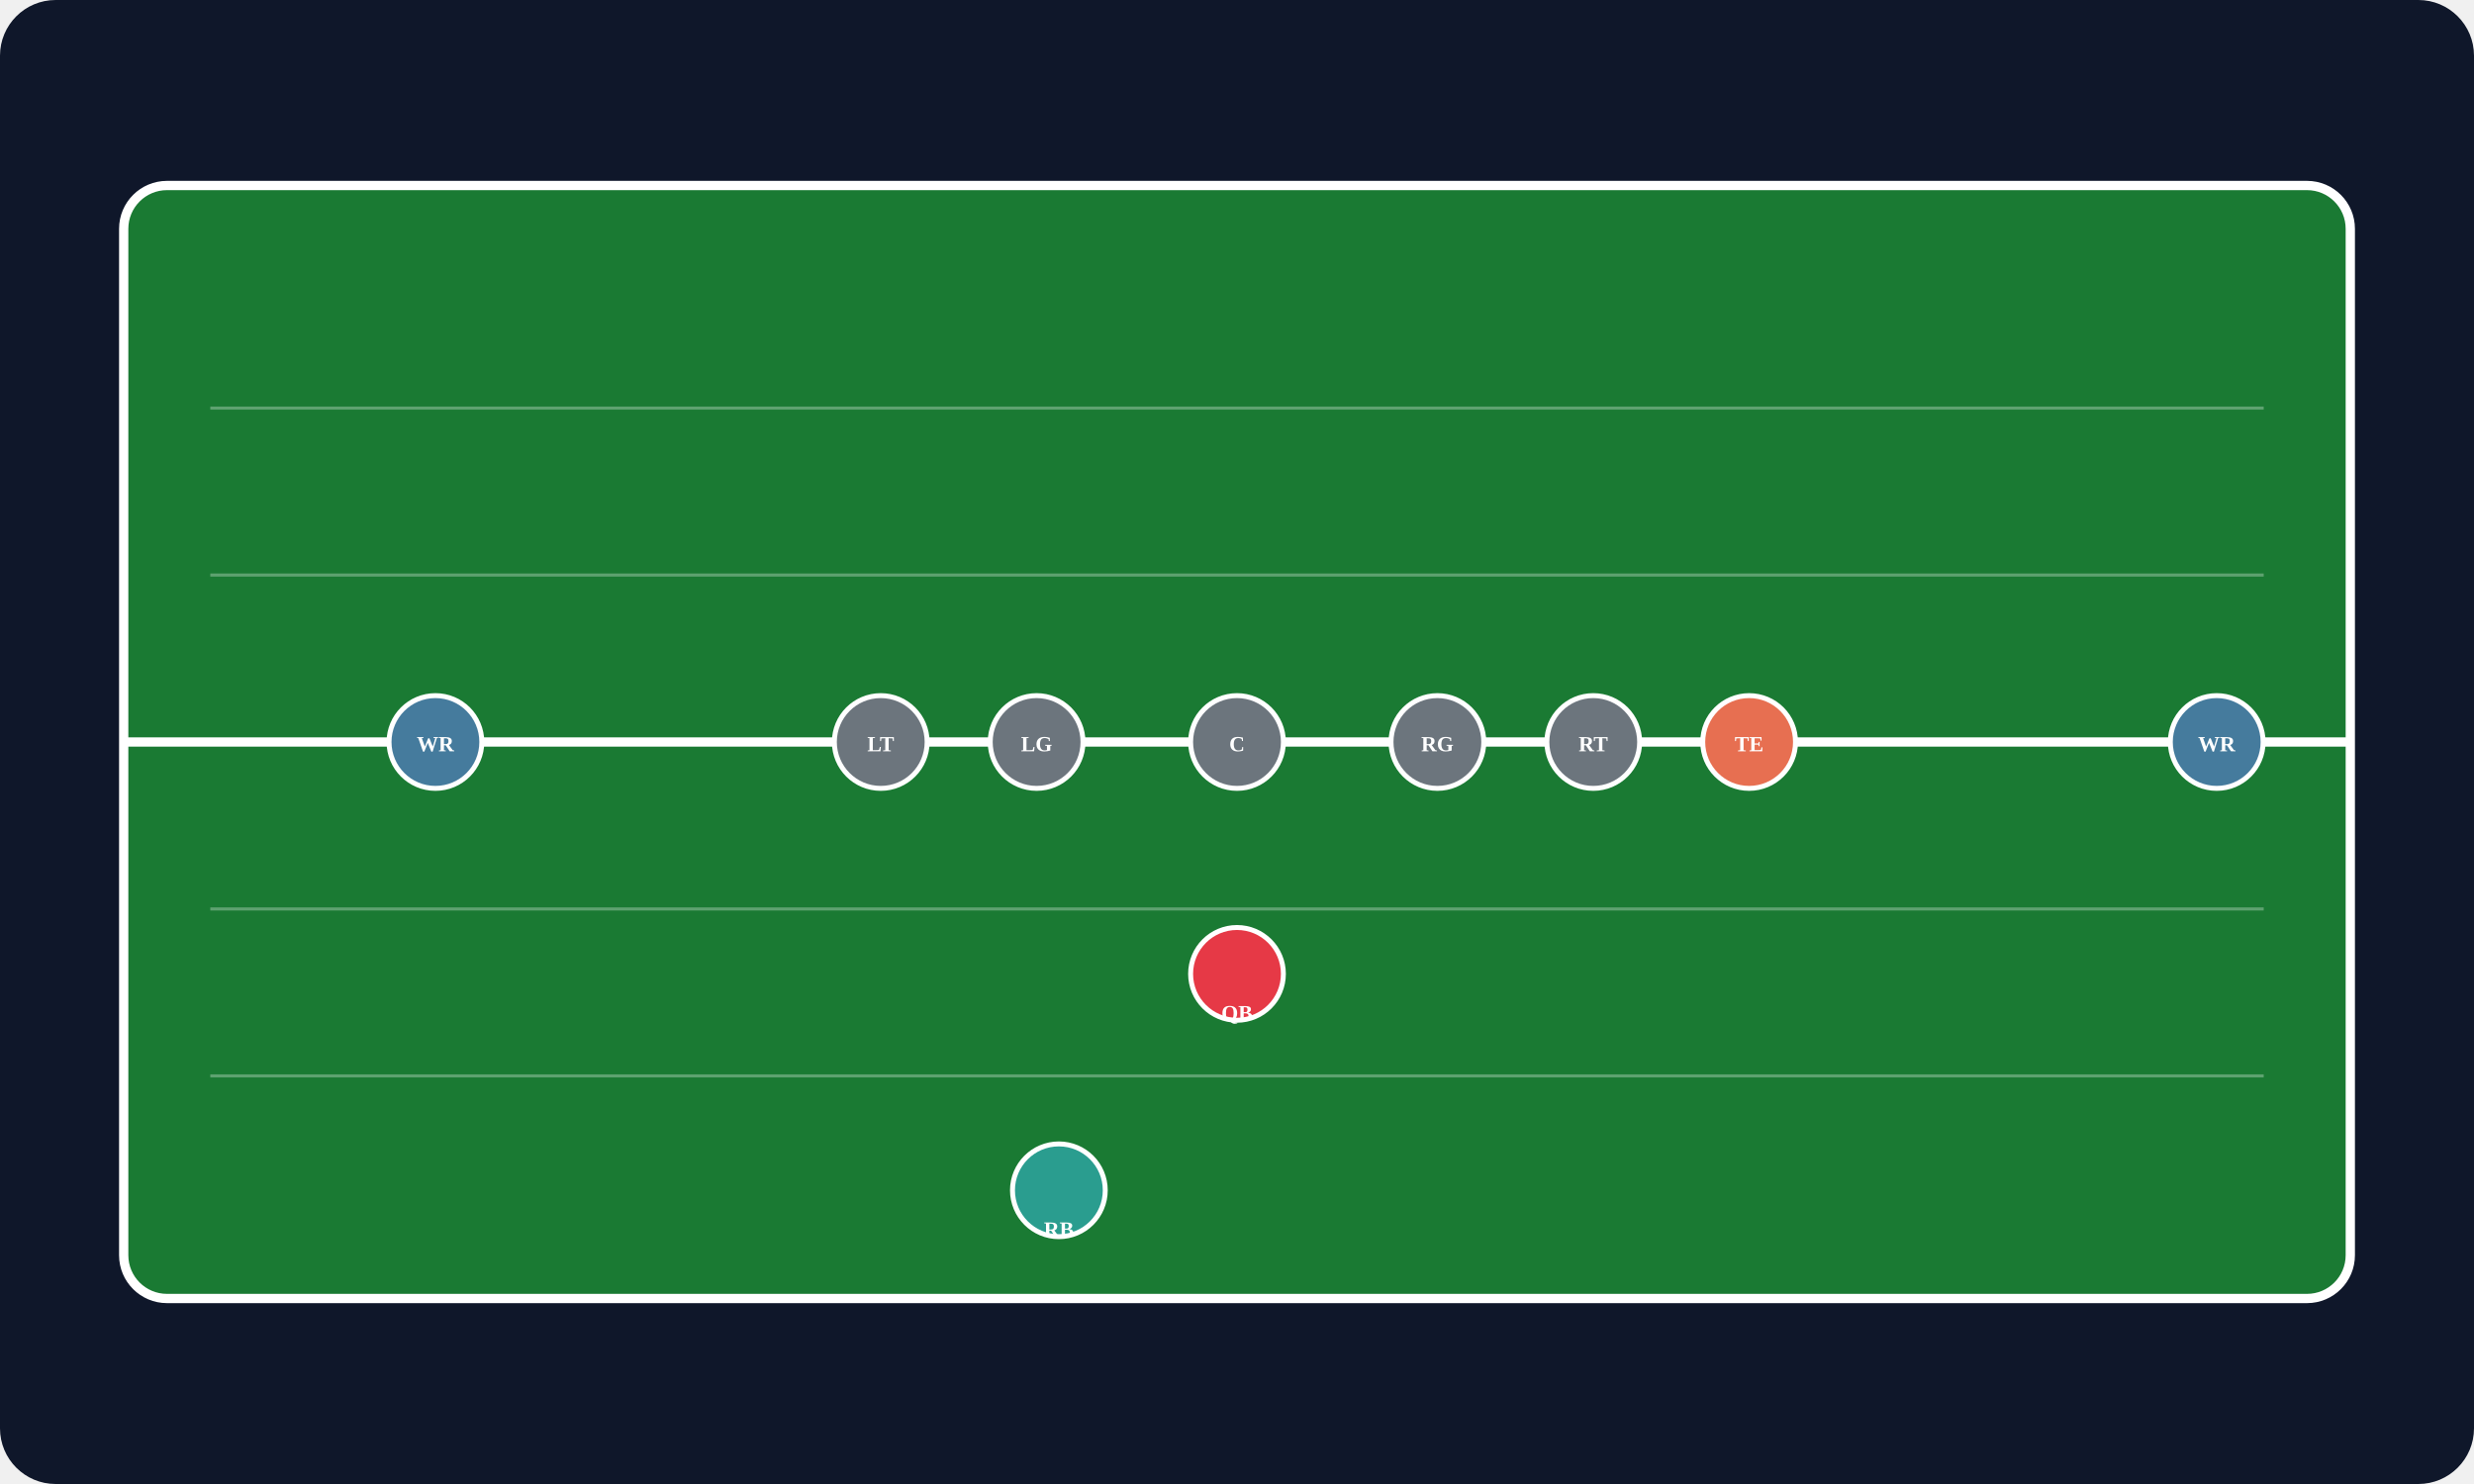
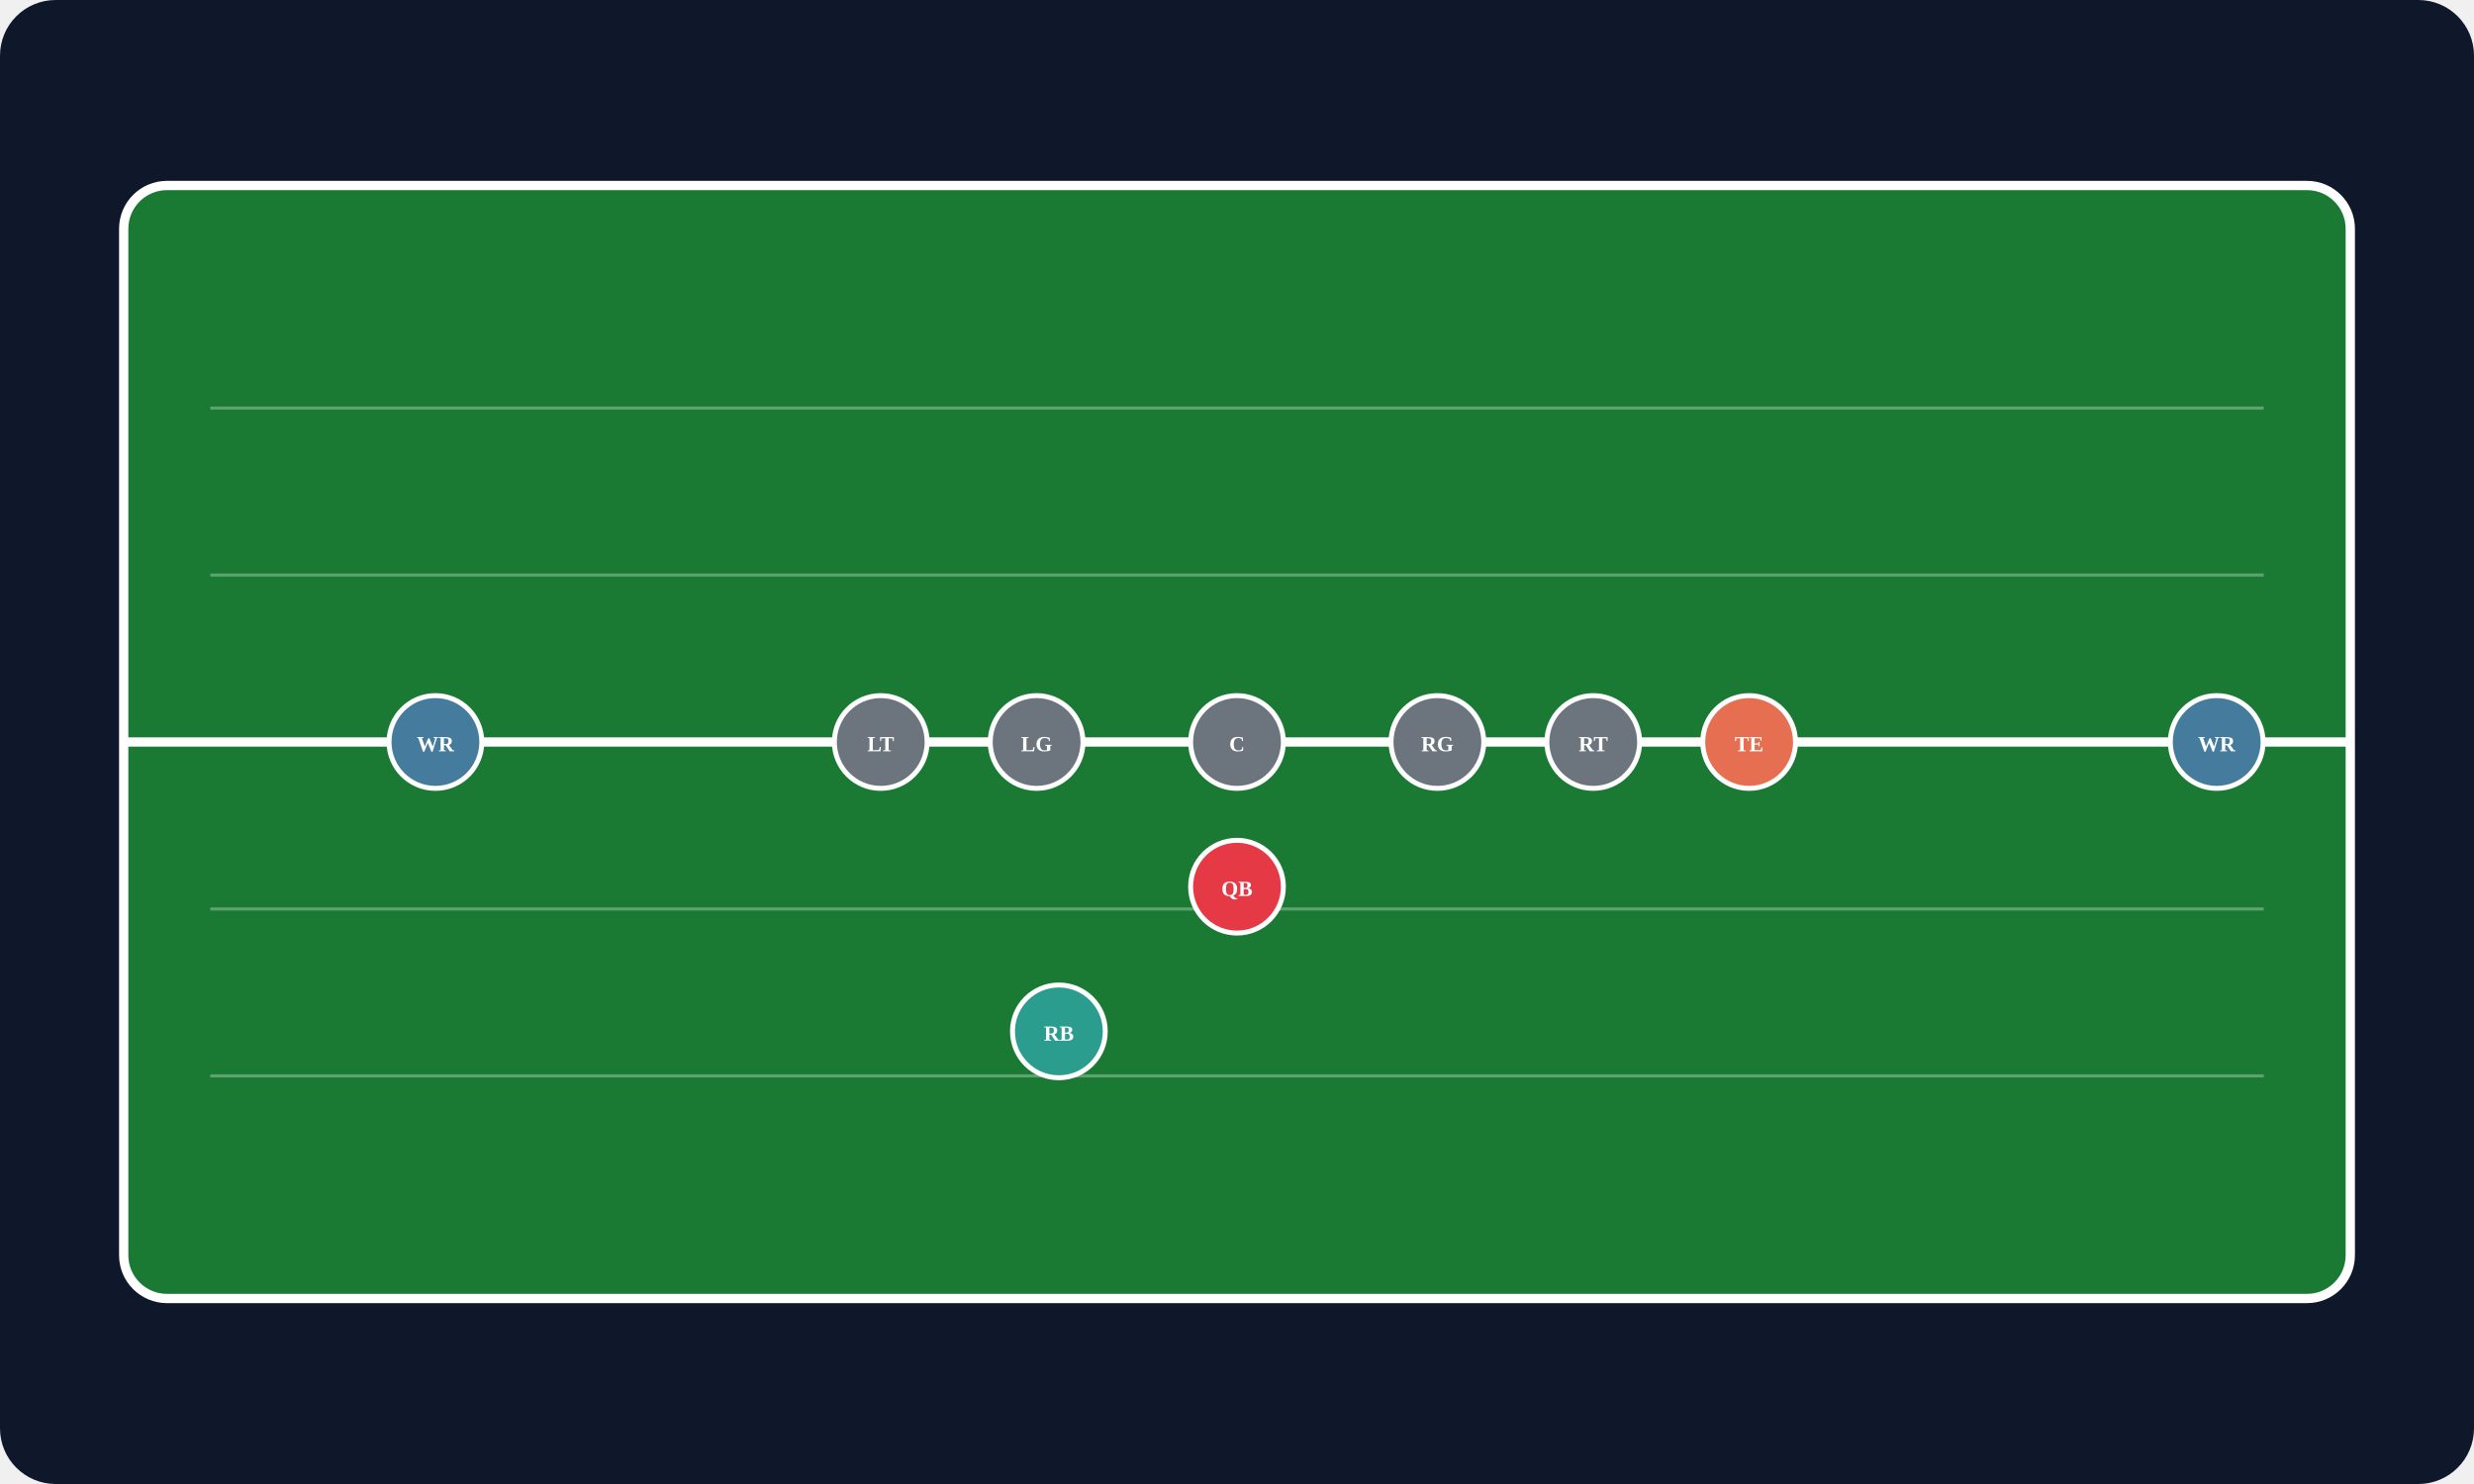
<svg xmlns="http://www.w3.org/2000/svg" width="800" height="480" viewBox="0 0 800 480">
  <rect width="800" height="480" rx="18" fill="#0f172a" />
  <rect x="40" y="60" width="720" height="360" rx="14" fill="#1a7a33" stroke="white" stroke-width="3" />
  <line x1="68" y1="132.0" x2="732" y2="132.0" stroke="white" stroke-opacity="0.3" stroke-width="1" />
  <line x1="68" y1="186.0" x2="732" y2="186.0" stroke="white" stroke-opacity="0.3" stroke-width="1" />
  <line x1="68" y1="294.0" x2="732" y2="294.0" stroke="white" stroke-opacity="0.3" stroke-width="1" />
  <line x1="68" y1="348.0" x2="732" y2="348.0" stroke="white" stroke-opacity="0.3" stroke-width="1" />
  <line x1="40" y1="240" x2="760" y2="240" stroke="white" stroke-width="3" />
  <ellipse cx="400.0" cy="240" rx="8" ry="4.5" fill="#7c3a09" stroke="white" stroke-width="1" />
  <circle cx="284.8" cy="240.0" r="15" fill="#6c757d" stroke="white" stroke-width="1.6" />
  <text x="284.8" y="243.0" text-anchor="middle" font-size="7" font-weight="900" fill="white">LT</text>
  <circle cx="335.2" cy="240.0" r="15" fill="#6c757d" stroke="white" stroke-width="1.6" />
  <text x="335.2" y="243.0" text-anchor="middle" font-size="7" font-weight="900" fill="white">LG</text>
  <circle cx="400.0" cy="240.0" r="15" fill="#6c757d" stroke="white" stroke-width="1.6" />
  <text x="400.0" y="243.0" text-anchor="middle" font-size="7" font-weight="900" fill="white">C</text>
  <circle cx="464.8" cy="240.0" r="15" fill="#6c757d" stroke="white" stroke-width="1.6" />
  <text x="464.8" y="243.0" text-anchor="middle" font-size="7" font-weight="900" fill="white">RG</text>
  <circle cx="515.2" cy="240.0" r="15" fill="#6c757d" stroke="white" stroke-width="1.6" />
  <text x="515.2" y="243.0" text-anchor="middle" font-size="7" font-weight="900" fill="white">RT</text>
  <circle cx="565.6" cy="240.0" r="15" fill="#e76f51" stroke="white" stroke-width="1.6" />
  <text x="565.6" y="243.0" text-anchor="middle" font-size="7" font-weight="900" fill="white">TE</text>
  <circle cx="140.8" cy="240.0" r="15" fill="#457b9d" stroke="white" stroke-width="1.6" />
  <text x="140.8" y="243.0" text-anchor="middle" font-size="7" font-weight="900" fill="white">WR</text>
  <circle cx="716.8" cy="240.0" r="15" fill="#457b9d" stroke="white" stroke-width="1.6" />
  <text x="716.8" y="243.0" text-anchor="middle" font-size="7" font-weight="900" fill="white">WR</text>
-   <circle cx="400.0" cy="315" r="15" fill="#e63946" stroke="white" stroke-width="1.6" />
-   <text x="400.0" y="330" text-anchor="middle" font-size="7" font-weight="900" fill="white">QB</text>
-   <circle cx="342.4" cy="385" r="15" fill="#2a9d8f" stroke="white" stroke-width="1.6" />
-   <text x="342.4" y="400" text-anchor="middle" font-size="7" font-weight="900" fill="white">RB</text>
+   <circle cx="400.0" cy="286.8" r="15" fill="#e63946" stroke="white" stroke-width="1.6" />
+   <text x="400.0" y="289.8" text-anchor="middle" font-size="7" font-weight="900" fill="white">QB</text>
+   <circle cx="342.4" cy="333.6" r="15" fill="#2a9d8f" stroke="white" stroke-width="1.6" />
+   <text x="342.4" y="336.6" text-anchor="middle" font-size="7" font-weight="900" fill="white">RB</text>
</svg>
